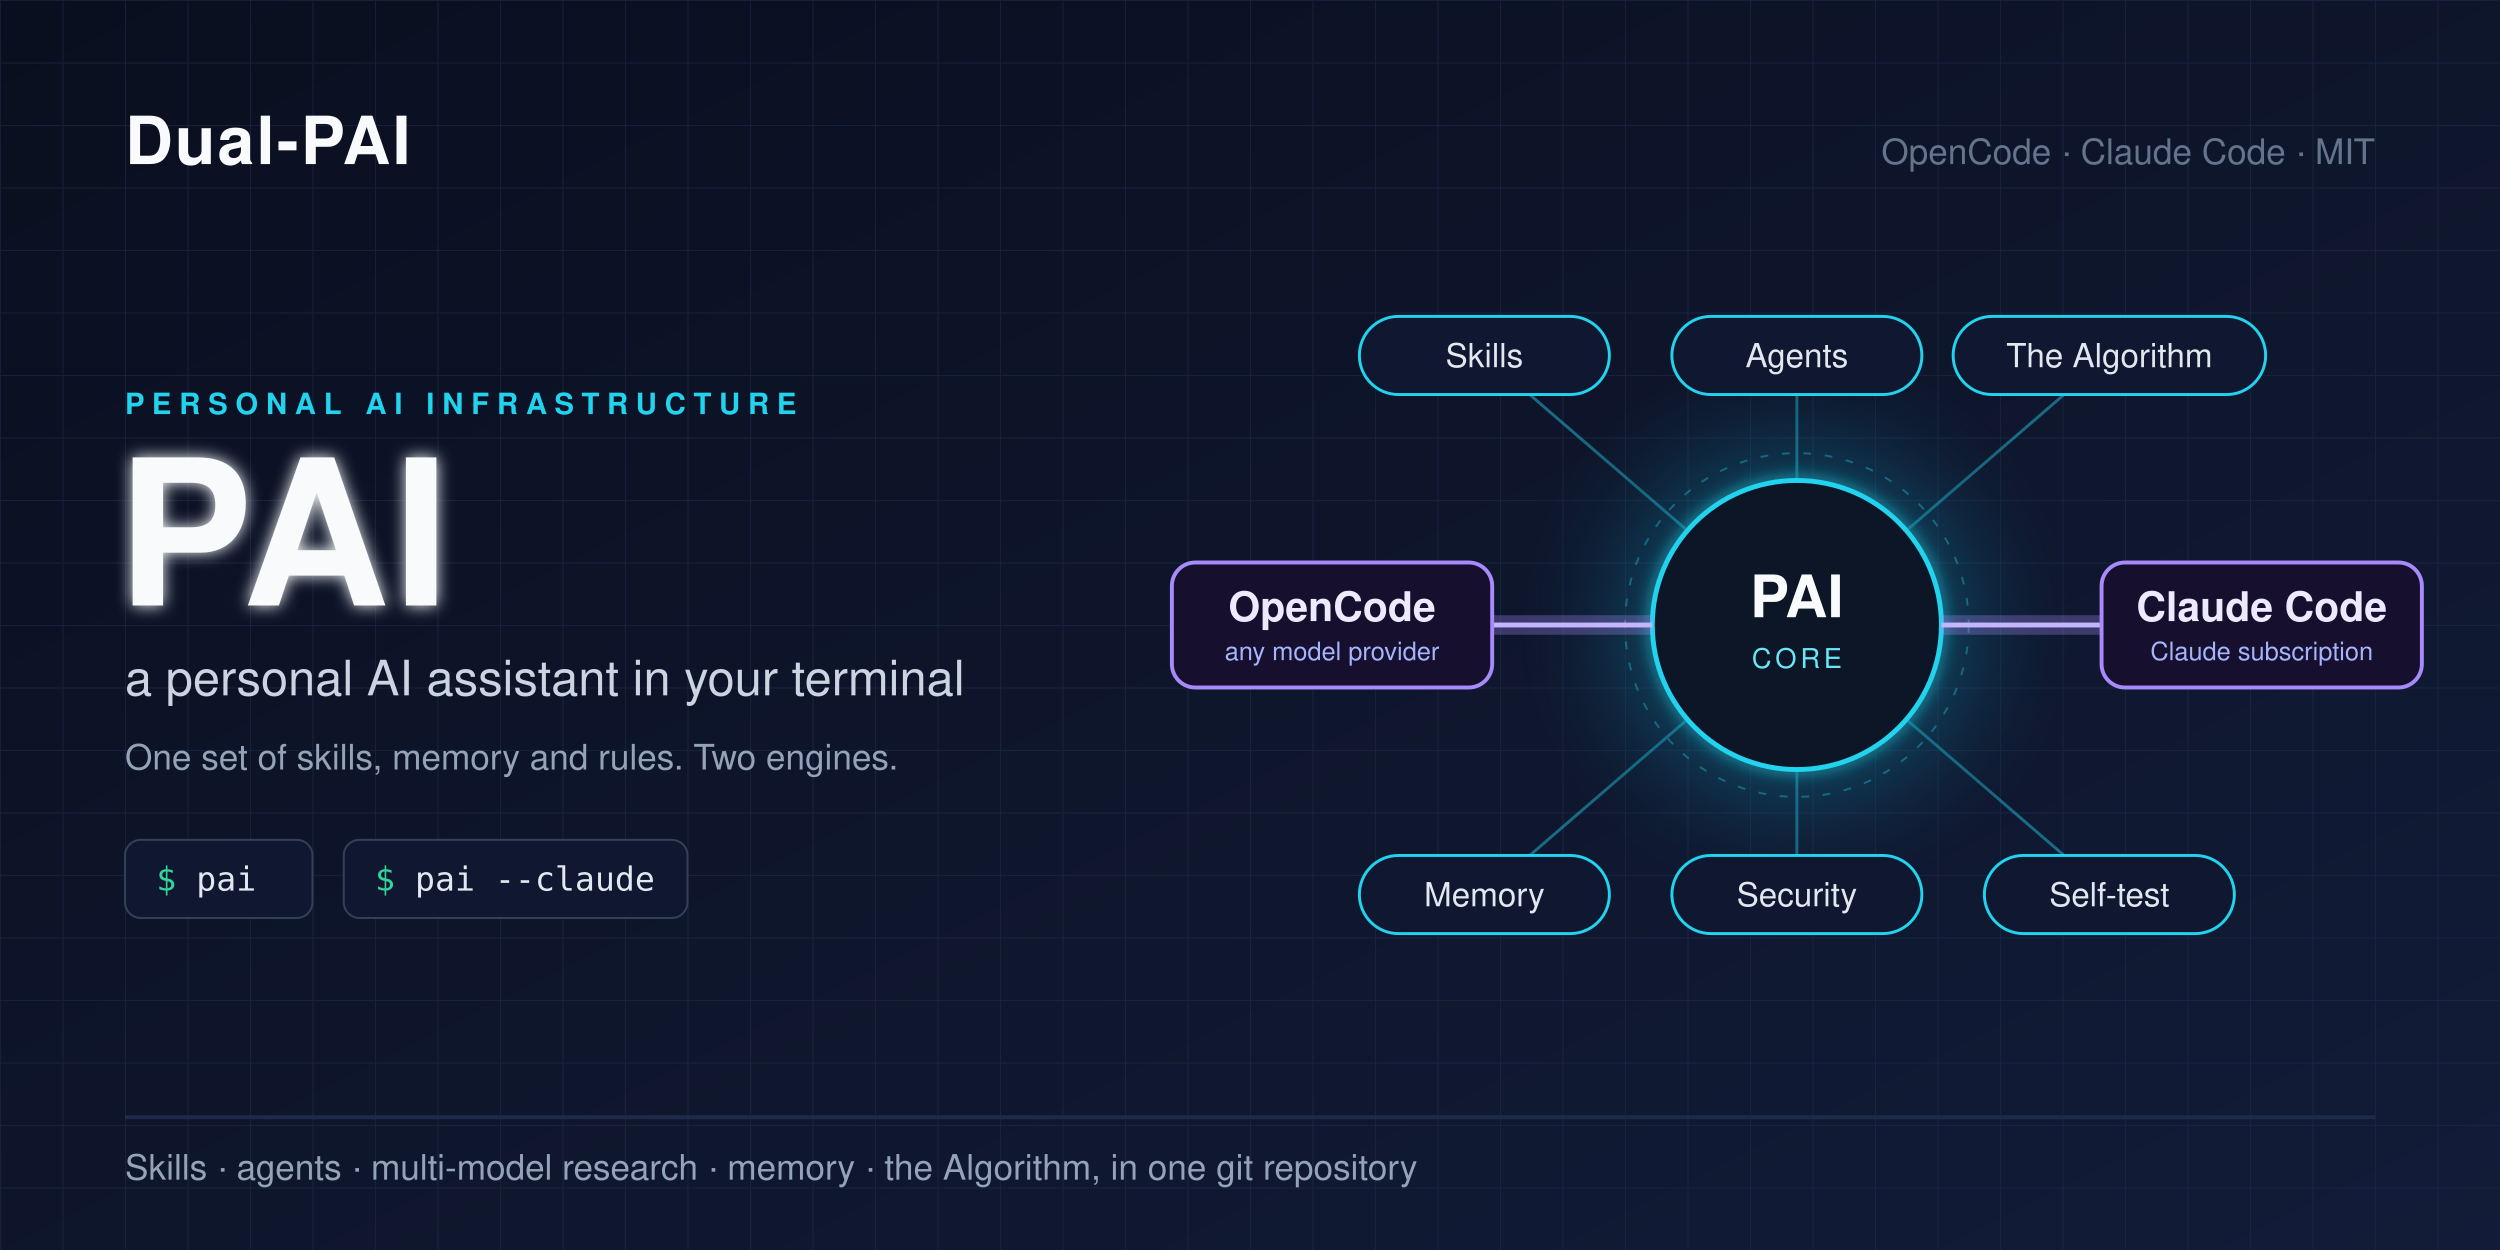
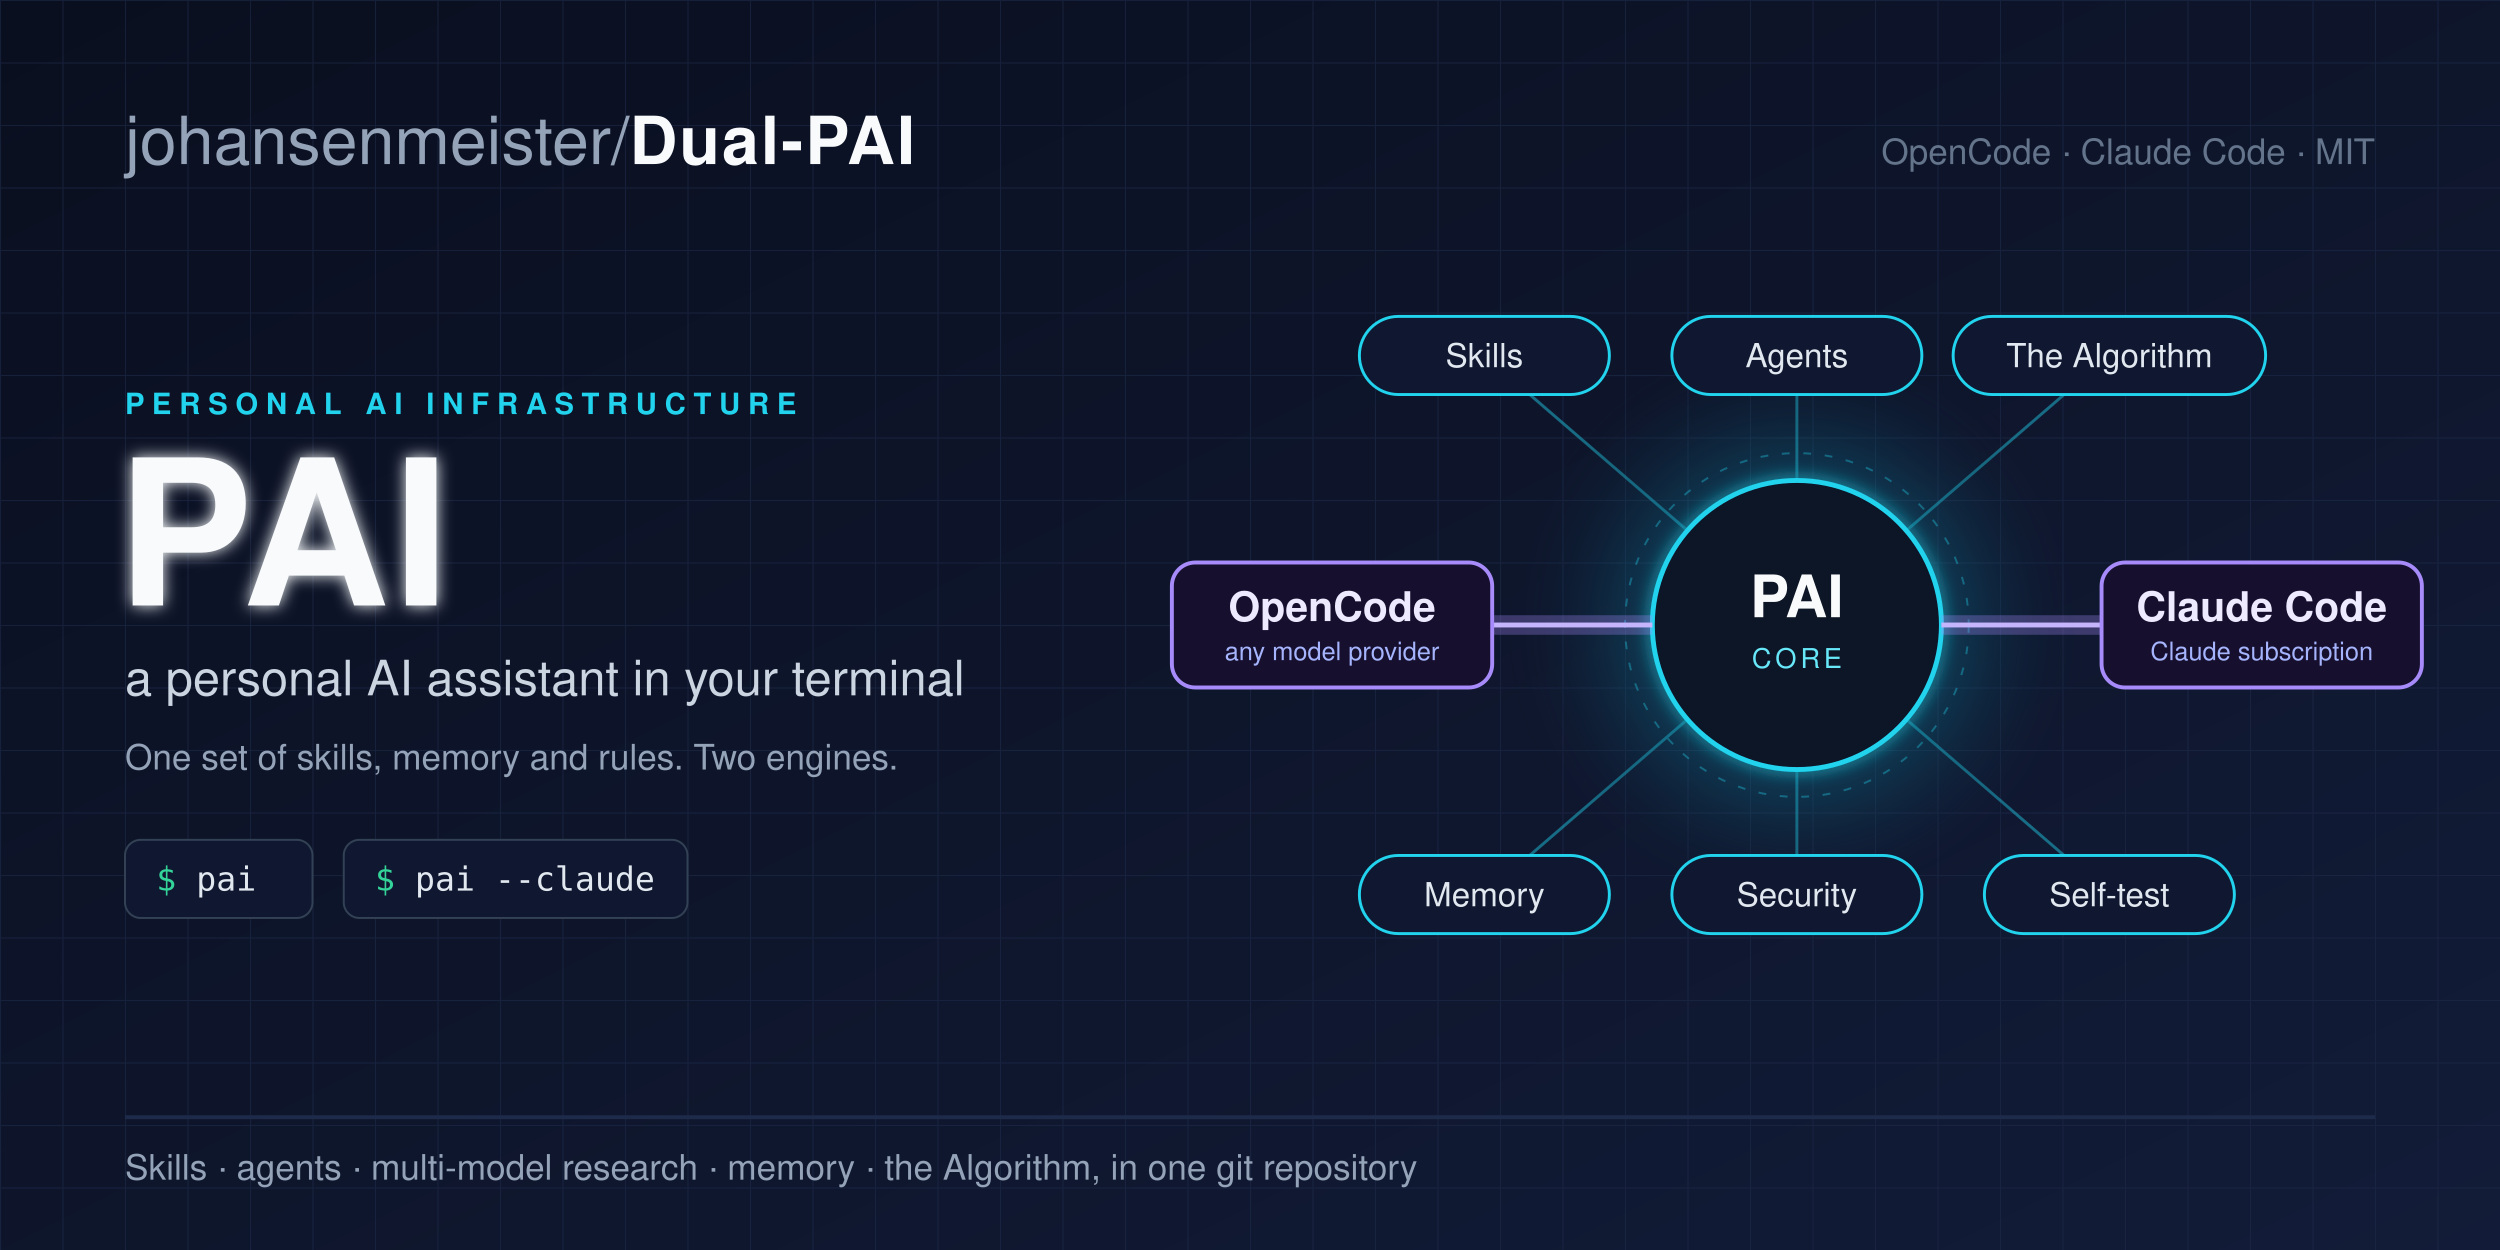
<svg xmlns="http://www.w3.org/2000/svg" viewBox="0 0 1280 640" width="1280" height="640" role="img" aria-labelledby="t d">
  <defs>
    <linearGradient id="bg" x1="0" y1="0" x2="1" y2="1">
      <stop offset="0" stop-color="#0a0f1f" />
      <stop offset="1" stop-color="#121c38" />
    </linearGradient>
    <pattern id="grid" width="32" height="32" patternUnits="userSpaceOnUse">
      <path d="M32 0H0V32" fill="none" stroke="#1e2a4a" stroke-width="1" />
    </pattern>
    <radialGradient id="core" cx="0.5" cy="0.5" r="0.5">
      <stop offset="0" stop-color="#22d3ee" stop-opacity="0.55" />
      <stop offset="0.6" stop-color="#0e7490" stop-opacity="0.25" />
      <stop offset="1" stop-color="#0a0f1f" stop-opacity="0" />
    </radialGradient>
    <filter id="glow" x="-50%" y="-50%" width="200%" height="200%">
      <feGaussianBlur stdDeviation="4" result="b" />
      <feMerge>
        <feMergeNode in="b" />
        <feMergeNode in="SourceGraphic" />
      </feMerge>
    </filter>
    <style>
      .sans { font-family: ui-sans-serif, system-ui, -apple-system, "Segoe UI", Helvetica, Arial, "DejaVu Sans", sans-serif; }
      .mono { font-family: ui-monospace, SFMono-Regular, Menlo, Consolas, "DejaVu Sans Mono", monospace; }
      .chip rect { fill: #0f1830; stroke: #22d3ee; stroke-width: 1.5; }
      .chip text { fill: #e2e8f0; font-size: 17px; text-anchor: middle; }
      .link { stroke: #22d3ee; stroke-opacity: 0.45; stroke-width: 1.5; fill: none; }
      .eng rect { fill: #160f2e; stroke: #a78bfa; stroke-width: 2; }
      .eng .n { fill: #ede9fe; font-size: 21px; font-weight: 700; text-anchor: middle; }
      .eng .s { fill: #a5b4fc; font-size: 13px; text-anchor: middle; }
    </style>
  </defs>
  <rect width="1280" height="640" fill="url(#bg)" />
  <rect width="1280" height="640" fill="url(#grid)" opacity="0.6" />
  <g transform="translate(0 100)">
    <g class="sans">
      <text x="64" y="112" fill="#22d3ee" font-size="15" font-weight="700" letter-spacing="4">PERSONAL AI INFRASTRUCTURE</text>
      <text x="60" y="210" fill="#f8fafc" font-size="104" font-weight="800" letter-spacing="2" filter="url(#glow)">PAI</text>
      <text x="64" y="256" fill="#cbd5e1" font-size="25">a personal AI assistant in your terminal</text>
      <text x="64" y="294" fill="#94a3b8" font-size="18">One set of skills, memory and rules. Two engines.</text>
    </g>
    <g class="mono" font-size="17">
      <rect x="64" y="330" width="96" height="40" rx="8" fill="#0f1830" stroke="#334155" />
      <text x="80" y="356" fill="#34d399">$ <tspan fill="#e2e8f0">pai</tspan>
      </text>
      <rect x="176" y="330" width="176" height="40" rx="8" fill="#0f1830" stroke="#334155" />
      <text x="192" y="356" fill="#34d399">$ <tspan fill="#e2e8f0">pai --claude</tspan>
      </text>
    </g>
    <g class="links">
      <path class="link" d="M920 220 L760 82" />
      <path class="link" d="M920 220 L920 82" />
      <path class="link" d="M920 220 L1080 82" />
      <path class="link" d="M920 220 L760 358" />
      <path class="link" d="M920 220 L920 358" />
      <path class="link" d="M920 220 L1080 358" />
    </g>
    <circle cx="920" cy="220" r="150" fill="url(#core)" />
    <circle cx="920" cy="220" r="74" fill="#0b1328" stroke="#22d3ee" stroke-width="2.5" filter="url(#glow)" />
    <circle cx="920" cy="220" r="88" fill="none" stroke="#22d3ee" stroke-opacity="0.35" stroke-dasharray="4 7" />
    <g class="sans" text-anchor="middle">
      <text x="920" y="216" fill="#f8fafc" font-size="30" font-weight="800">PAI</text>
      <text x="920" y="242" fill="#67e8f9" font-size="14" letter-spacing="2">CORE</text>
    </g>
    <g class="chip sans">
      <rect x="696" y="62" width="128" height="40" rx="20" />
      <text x="760" y="88">Skills</text>
      <rect x="856" y="62" width="128" height="40" rx="20" />
      <text x="920" y="88">Agents</text>
      <rect x="1000" y="62" width="160" height="40" rx="20" />
      <text x="1080" y="88">The Algorithm</text>
      <rect x="696" y="338" width="128" height="40" rx="20" />
      <text x="760" y="364">Memory</text>
      <rect x="856" y="338" width="128" height="40" rx="20" />
      <text x="920" y="364">Security</text>
      <rect x="1016" y="338" width="128" height="40" rx="20" />
      <text x="1080" y="364">Self-test</text>
    </g>
    <path d="M846 220 H 760 M994 220 H 1080" stroke="#a78bfa" stroke-opacity="0.3" stroke-width="10" />
    <path d="M846 220 H 760 M994 220 H 1080" stroke="#c4b5fd" stroke-width="2.5" />
    <g class="eng sans">
      <rect x="600" y="188" width="164" height="64" rx="12" />
      <text class="n" x="682" y="218">OpenCode</text>
      <text class="s" x="682" y="238">any model provider</text>
      <rect x="1076" y="188" width="164" height="64" rx="12" />
      <text class="n" x="1158" y="218">Claude Code</text>
      <text class="s" x="1158" y="238">Claude subscription</text>
    </g>
  </g>
  <g class="sans">
-     <text x="64" y="84" fill="#f8fafc" font-size="34" font-weight="800" letter-spacing="1">Dual-PAI</text>
+     <text x="64" y="84" fill="#94a3b8" font-size="34" font-weight="400">johansenmeister/<tspan fill="#f8fafc" font-weight="800" letter-spacing="1">Dual-PAI</tspan>
+     </text>
    <text x="1216" y="84" fill="#64748b" font-size="18" text-anchor="end">OpenCode · Claude Code · MIT</text>
    <path d="M64 572 H1216" stroke="#1e2a4a" stroke-width="2" />
    <text x="64" y="604" fill="#94a3b8" font-size="18">Skills · agents · multi-model research · memory · the Algorithm, in one git repository</text>
  </g>
</svg>
